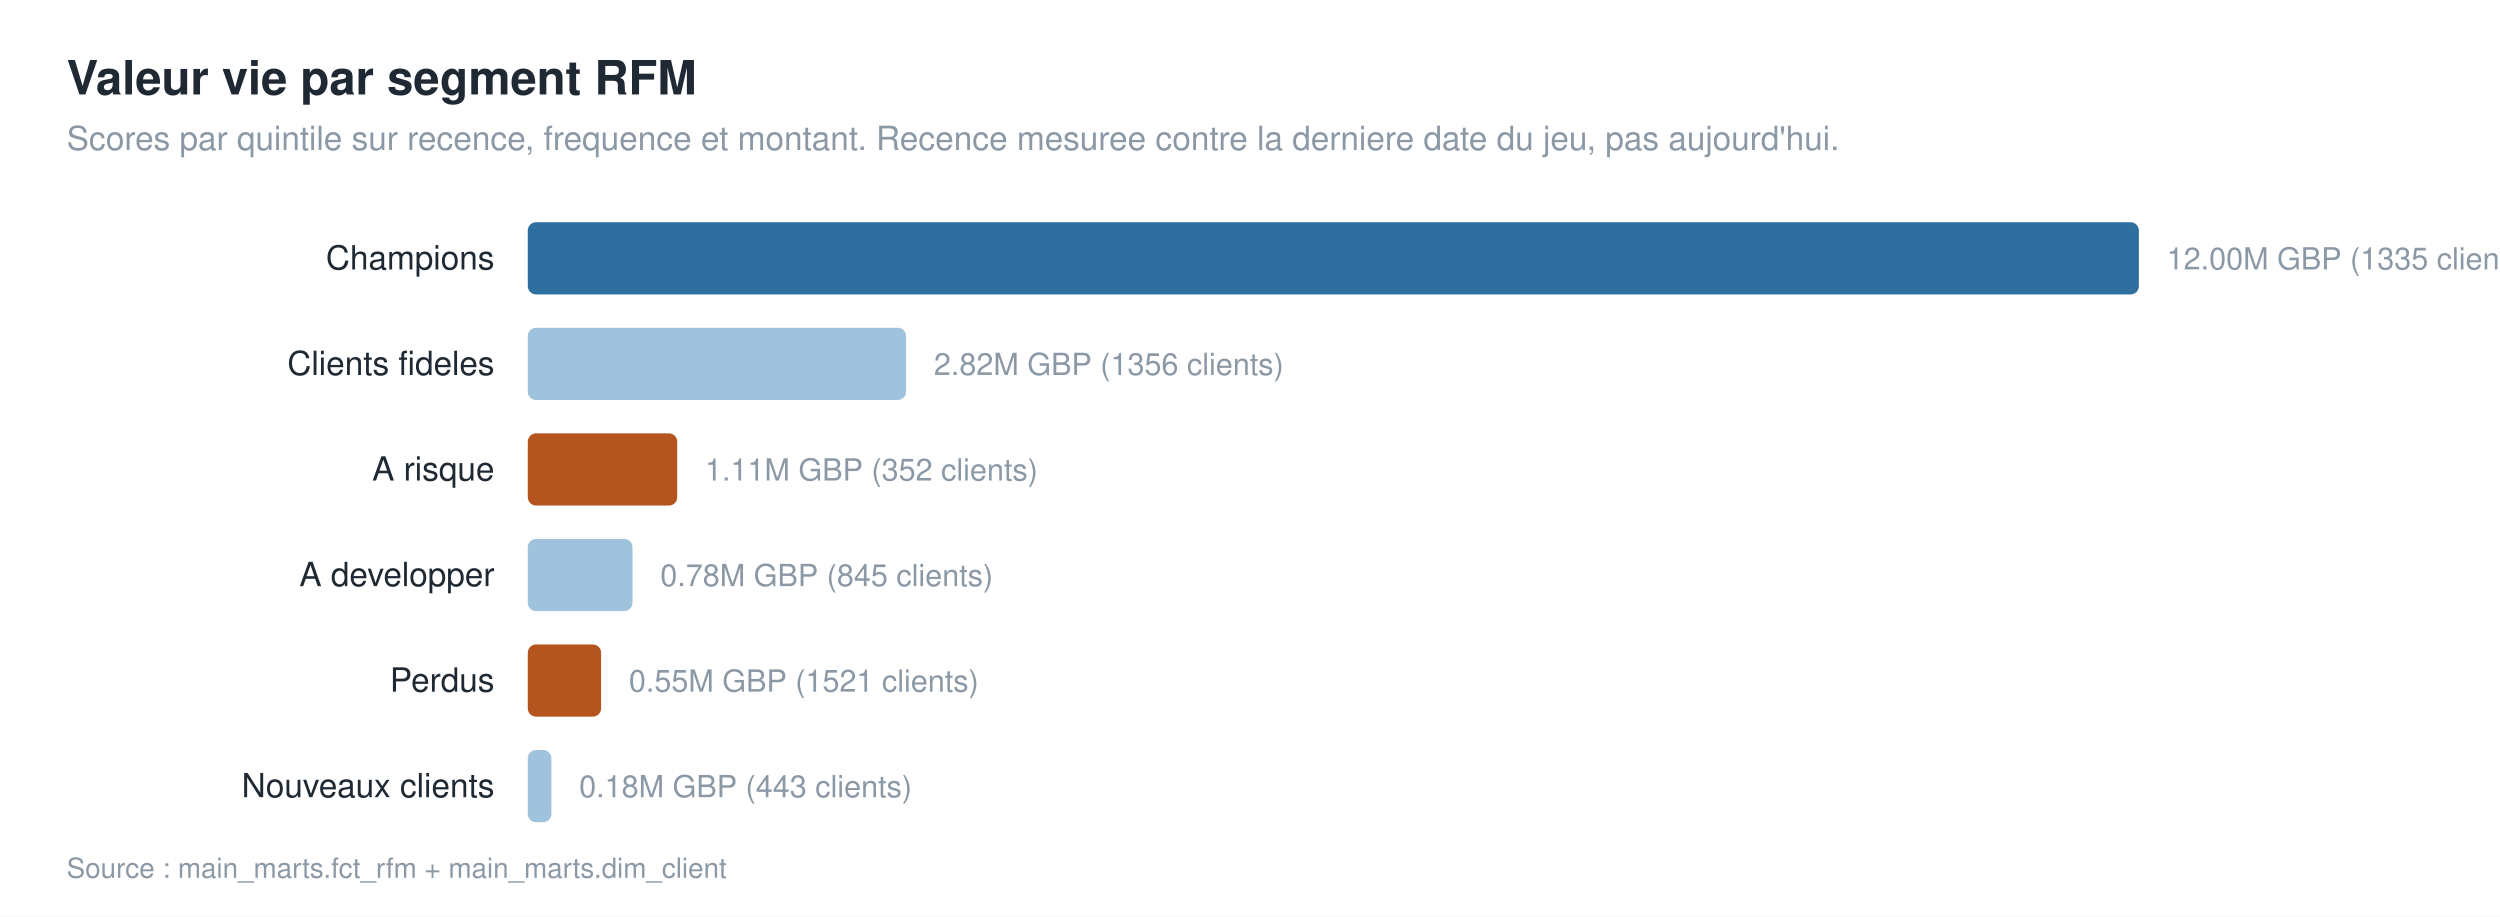
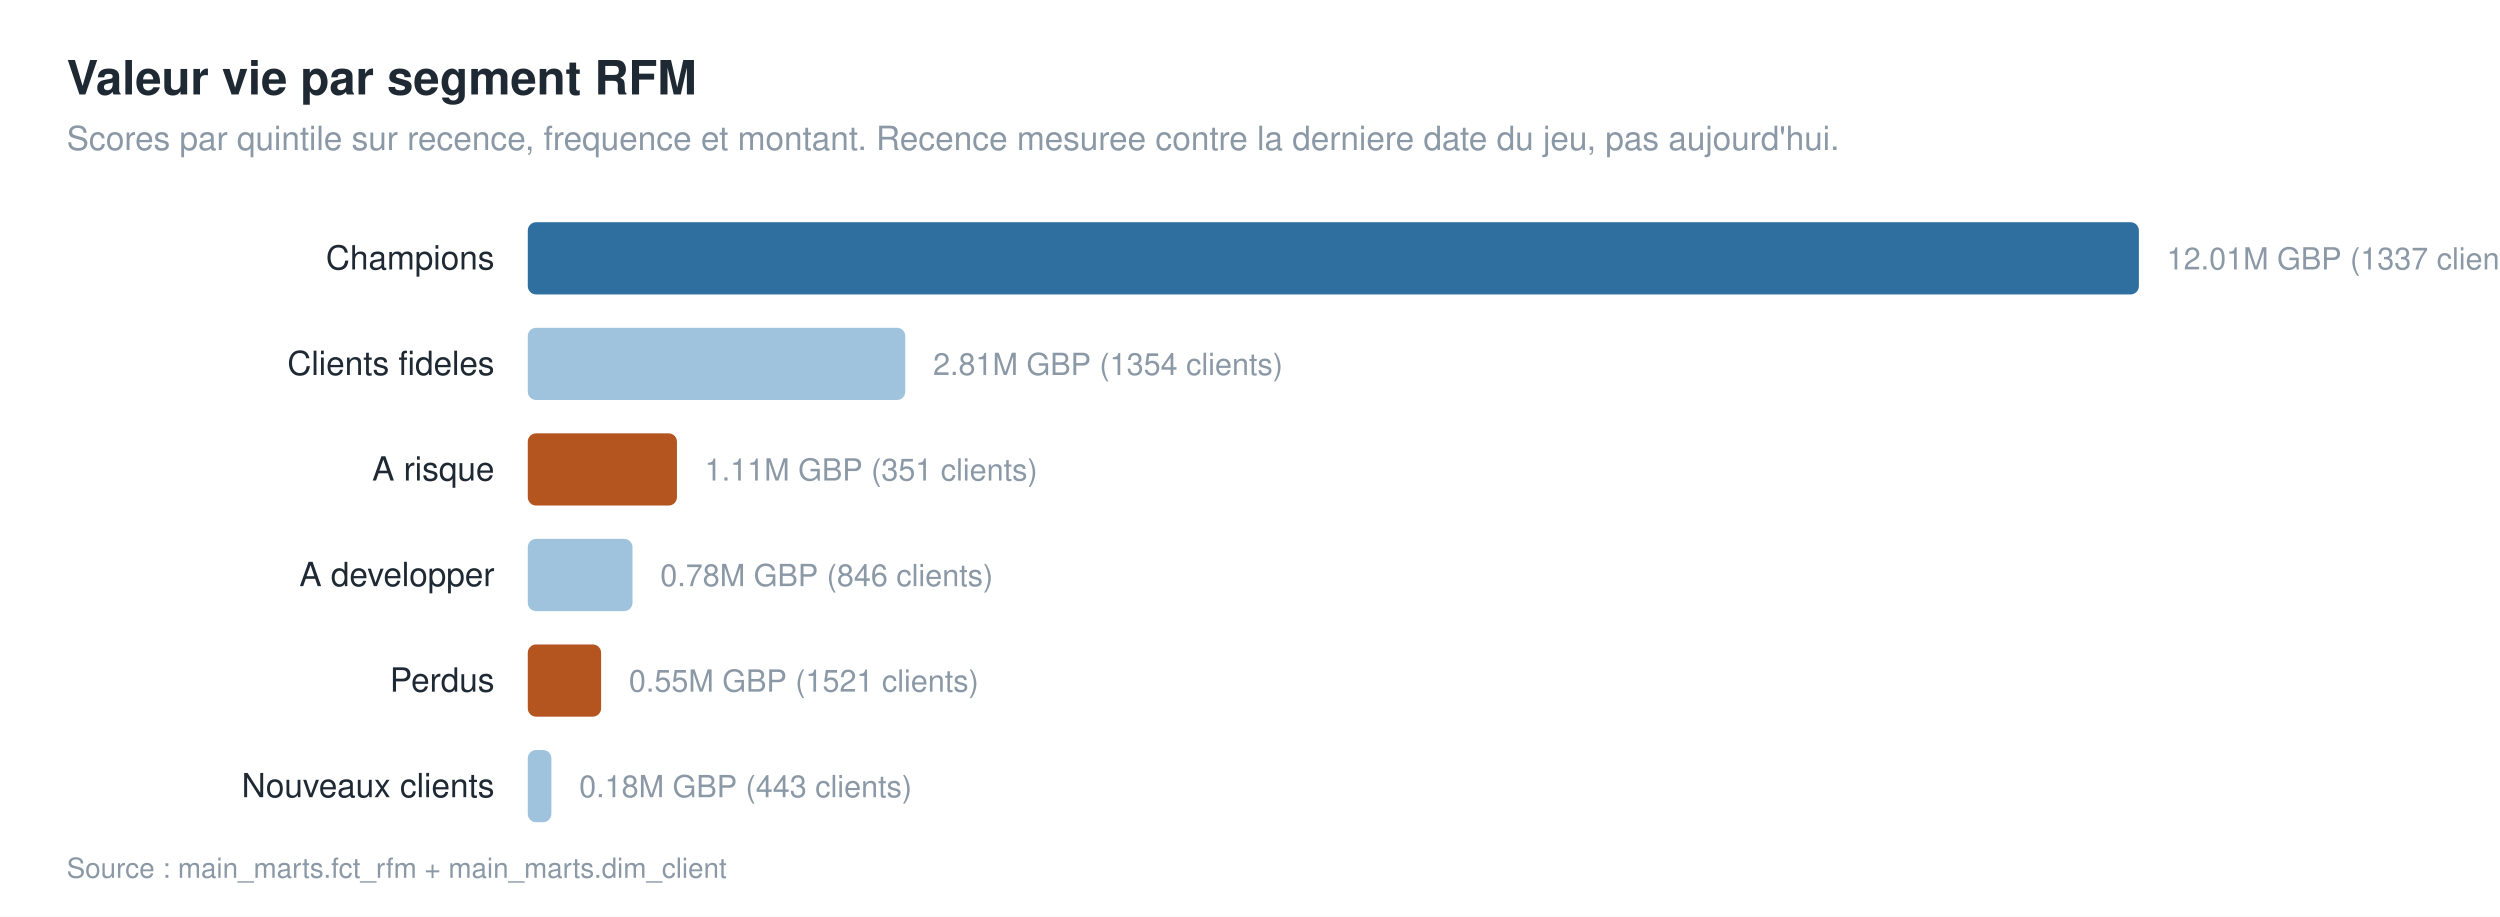
<svg xmlns="http://www.w3.org/2000/svg" width="900" height="330" viewBox="0 0 900 330" font-family="-apple-system,BlinkMacSystemFont,Segoe UI,Helvetica,Arial,sans-serif">
  <rect width="900" height="330" fill="white" />
  <text x="24" y="34" font-size="17" font-weight="600" fill="#1f2933">Valeur vie par segment RFM</text>
  <text x="24" y="54" font-size="12" fill="#8b98a5">Scores par quintile sur recence, frequence et montant. Recence mesuree contre la derniere date du jeu, pas aujourd'hui.</text>
  <text x="178" y="97" font-size="12" fill="#1f2933" text-anchor="end">Champions</text>
  <rect x="190" y="80" width="580.0" height="26" fill="#2f6f9f" rx="3" />
-   <text x="780.0" y="97" font-size="11" fill="#8b98a5">12.00M GBP  (1335 clients)</text>
+   <text x="780.0" y="97" font-size="11" fill="#8b98a5">12.01M GBP  (1337 clients)</text>
  <text x="178" y="135" font-size="12" fill="#1f2933" text-anchor="end">Clients fideles</text>
-   <rect x="190" y="118" width="136.2" height="26" fill="#9fc3dc" rx="3" />
-   <text x="336.2" y="135" font-size="11" fill="#8b98a5">2.82M GBP  (1356 clients)</text>
+   <rect x="190" y="118" width="135.9" height="26" fill="#9fc3dc" rx="3" />
+   <text x="335.9" y="135" font-size="11" fill="#8b98a5">2.81M GBP  (1354 clients)</text>
  <text x="178" y="173" font-size="12" fill="#1f2933" text-anchor="end">A risque</text>
-   <rect x="190" y="156" width="53.8" height="26" fill="#b4541f" rx="3" />
-   <text x="253.8" y="173" font-size="11" fill="#8b98a5">1.11M GBP  (352 clients)</text>
+   <rect x="190" y="156" width="53.7" height="26" fill="#b4541f" rx="3" />
+   <text x="253.7" y="173" font-size="11" fill="#8b98a5">1.11M GBP  (351 clients)</text>
  <text x="178" y="211" font-size="12" fill="#1f2933" text-anchor="end">A developper</text>
  <rect x="190" y="194" width="37.7" height="26" fill="#9fc3dc" rx="3" />
-   <text x="237.7" y="211" font-size="11" fill="#8b98a5">0.78M GBP  (845 clients)</text>
+   <text x="237.7" y="211" font-size="11" fill="#8b98a5">0.78M GBP  (846 clients)</text>
  <text x="178" y="249" font-size="12" fill="#1f2933" text-anchor="end">Perdus</text>
  <rect x="190" y="232" width="26.4" height="26" fill="#b4541f" rx="3" />
  <text x="226.4" y="249" font-size="11" fill="#8b98a5">0.55M GBP  (1521 clients)</text>
  <text x="178" y="287" font-size="12" fill="#1f2933" text-anchor="end">Nouveaux clients</text>
  <rect x="190" y="270" width="8.5" height="26" fill="#9fc3dc" rx="3" />
  <text x="208.5" y="287" font-size="11" fill="#8b98a5">0.18M GBP  (443 clients)</text>
  <text x="24" y="316" font-size="10" fill="#8b98a5">Source : main_marts.fct_rfm + main_marts.dim_client</text>
</svg>
